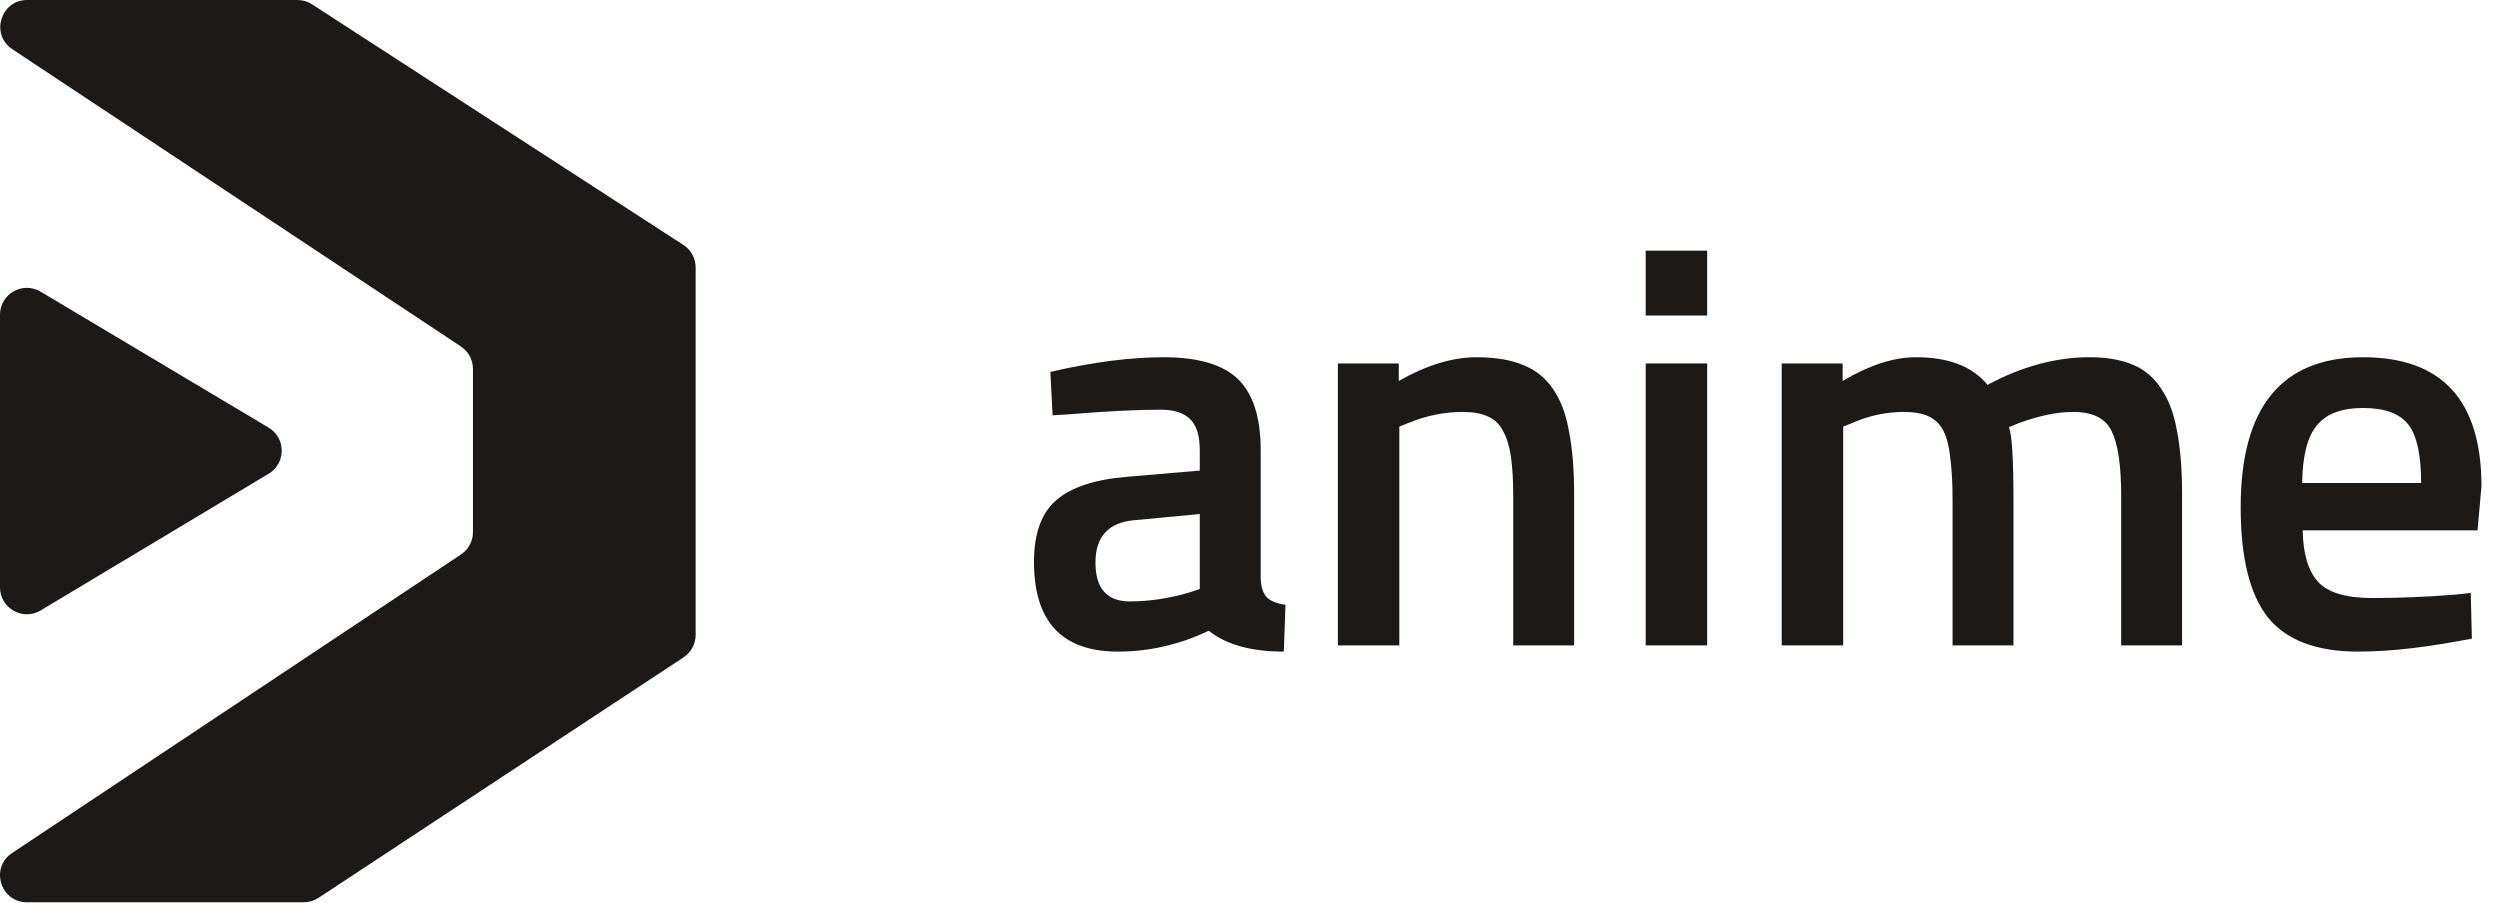
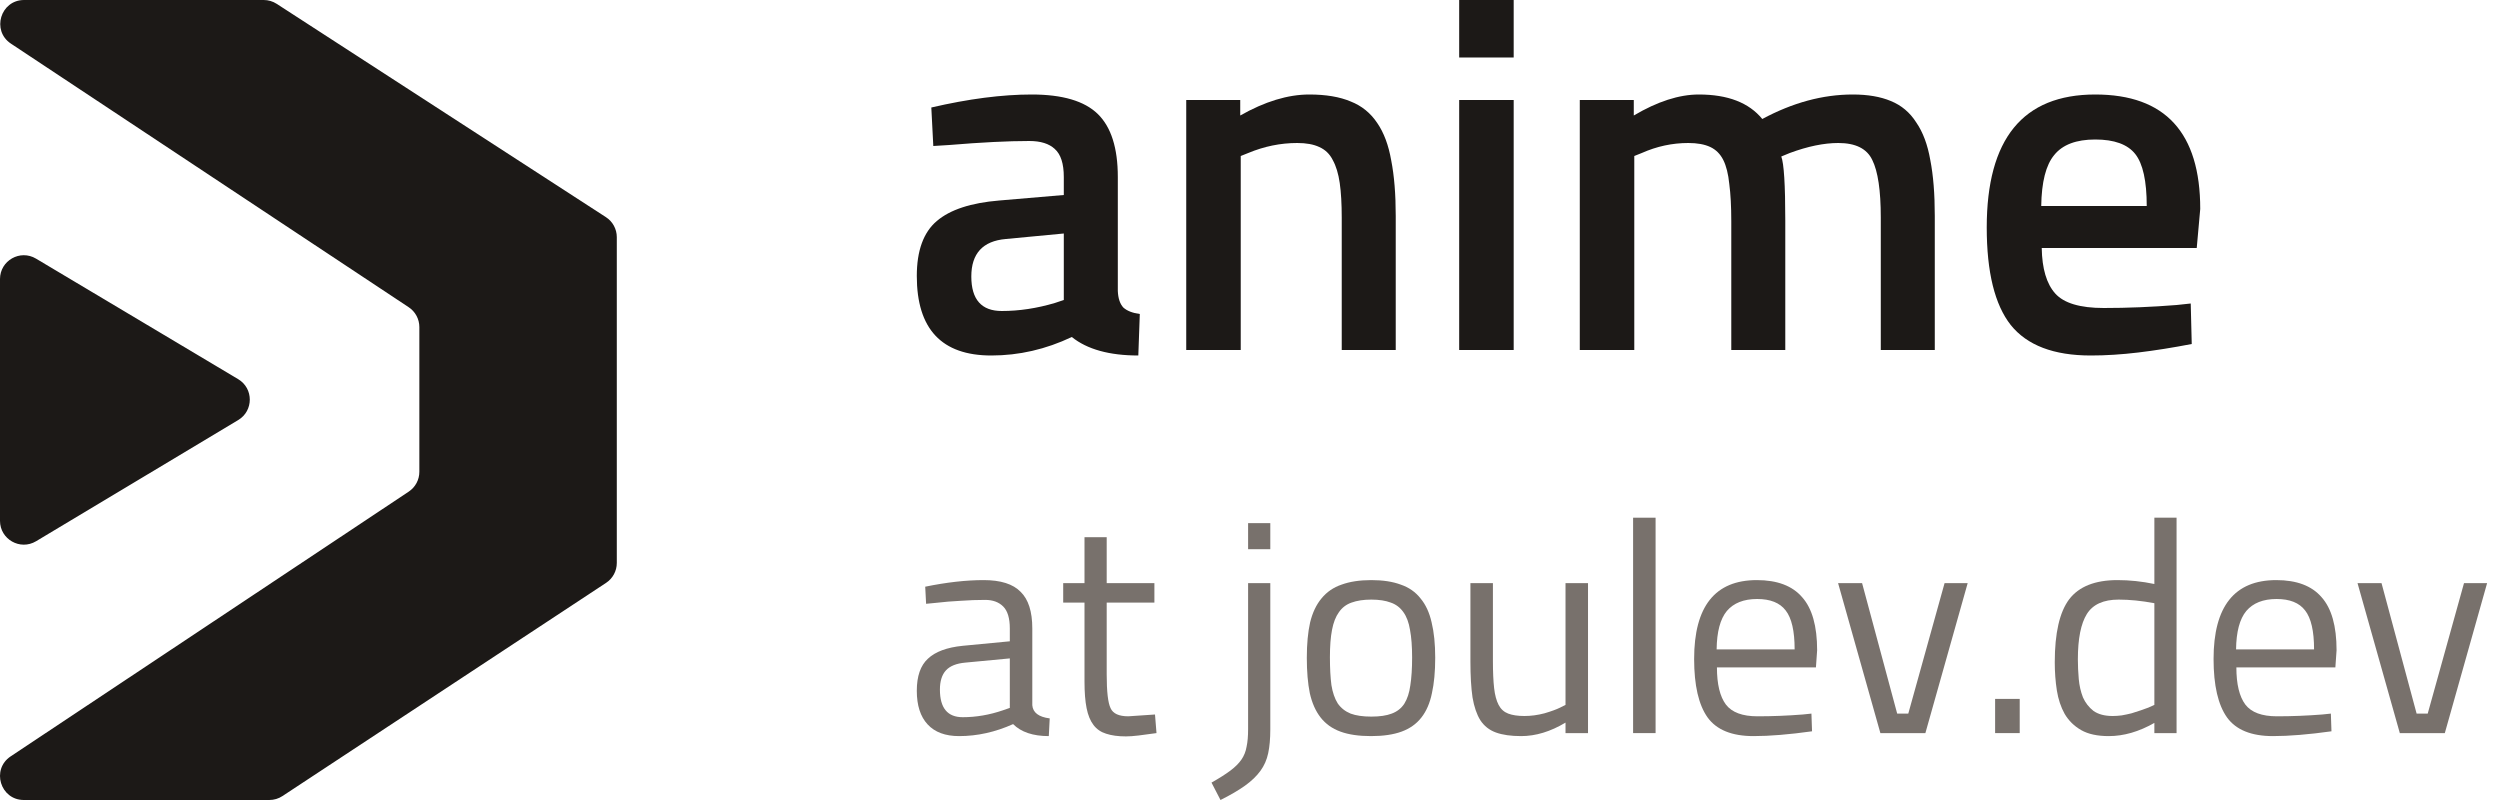
- <svg xmlns="http://www.w3.org/2000/svg" width="133" height="48" viewBox="0 0 133 48" fill="none">
+ <svg xmlns="http://www.w3.org/2000/svg" width="150" height="48" viewBox="0 0 150 48" fill="none">
  <path d="M2.163 32.475C1.211 33.045 4.46666e-08 32.359 4.46666e-08 31.249V16.744C4.46666e-08 15.635 1.208 14.949 2.16 15.517L14.291 22.75C15.219 23.303 15.22 24.647 14.294 25.202L2.163 32.475Z" fill="#1C1917" />
  <path d="M24.521 18.433C24.921 18.698 25.161 19.145 25.161 19.624V28.309C25.161 28.787 24.922 29.233 24.523 29.498L0.64 45.382C-0.538 46.165 0.017 48 1.431 48H16.161C16.441 48 16.714 47.918 16.947 47.764L36.366 34.971C36.767 34.707 37.008 34.258 37.008 33.778V14.229C37.008 13.745 36.763 13.293 36.357 13.03L16.601 0.23C16.37 0.08 16.1 -2.59446e-07 15.824 0L1.446 1.35319e-05C0.03 1.48641e-05 -0.523 1.838 0.657 2.619L24.521 18.433Z" fill="#1C1917" />
-   <path d="M67.069 23.955V30.795C67.088 31.235 67.198 31.565 67.398 31.785C67.618 31.985 67.948 32.115 68.388 32.175L68.299 34.665C66.558 34.665 65.228 34.295 64.308 33.555C62.748 34.295 61.139 34.665 59.478 34.665C56.498 34.665 55.008 33.075 55.008 29.895C55.008 28.375 55.408 27.275 56.209 26.595C57.008 25.915 58.258 25.505 59.959 25.365L63.828 25.035V23.955C63.828 23.155 63.648 22.595 63.288 22.275C62.949 21.955 62.438 21.795 61.758 21.795C61.118 21.795 60.398 21.815 59.599 21.855C58.798 21.895 57.919 21.955 56.959 22.035L55.998 22.095L55.879 19.785C58.118 19.265 60.129 19.005 61.908 19.005C63.748 19.005 65.069 19.395 65.868 20.175C66.668 20.955 67.069 22.215 67.069 23.955ZM63.828 27.345L60.349 27.675C58.968 27.795 58.279 28.545 58.279 29.925C58.279 31.305 58.889 31.995 60.108 31.995C61.148 31.995 62.209 31.835 63.288 31.515L63.828 31.335V27.345Z" fill="#1C1917" />
-   <path d="M74.444 22.695V34.335H71.174V19.335H74.414V20.265C75.894 19.425 77.274 19.005 78.554 19.005C79.554 19.005 80.384 19.145 81.044 19.425C81.704 19.685 82.234 20.115 82.634 20.715C83.034 21.295 83.314 22.045 83.474 22.965C83.654 23.885 83.744 24.995 83.744 26.295V34.335H80.504V26.385C80.504 25.565 80.464 24.875 80.384 24.315C80.304 23.755 80.164 23.295 79.964 22.935C79.784 22.575 79.514 22.315 79.154 22.155C78.814 21.995 78.374 21.915 77.834 21.915C76.834 21.915 75.854 22.115 74.894 22.515L74.444 22.695Z" fill="#1C1917" />
-   <path d="M90.821 34.335V19.335H87.551V34.335H90.821ZM90.821 16.785V13.335H87.551V16.785H90.821Z" fill="#1C1917" />
-   <path d="M98.057 22.695V34.335H94.787V19.335H98.027V20.265C99.447 19.425 100.747 19.005 101.927 19.005C103.667 19.005 104.937 19.495 105.737 20.475C107.557 19.495 109.367 19.005 111.167 19.005C112.067 19.005 112.827 19.135 113.447 19.395C114.087 19.655 114.597 20.085 114.977 20.685C115.377 21.265 115.657 22.015 115.817 22.935C115.997 23.855 116.087 24.975 116.087 26.295V34.335H112.847V26.385C112.847 24.765 112.677 23.615 112.337 22.935C112.017 22.255 111.337 21.915 110.297 21.915C109.437 21.915 108.467 22.115 107.387 22.515L106.877 22.725C107.037 23.145 107.117 24.425 107.117 26.565V34.335H103.877V26.625C103.877 25.725 103.837 24.975 103.757 24.375C103.697 23.775 103.577 23.295 103.397 22.935C103.217 22.575 102.957 22.315 102.617 22.155C102.277 21.995 101.837 21.915 101.297 21.915C100.337 21.915 99.407 22.115 98.507 22.515L98.057 22.695Z" fill="#1C1917" />
-   <path d="M130.604 31.635L131.444 31.545L131.504 33.975C130.364 34.195 129.294 34.365 128.294 34.485C127.294 34.605 126.344 34.665 125.444 34.665C123.224 34.665 121.624 34.055 120.644 32.835C119.684 31.615 119.204 29.665 119.204 26.985C119.204 21.665 121.374 19.005 125.714 19.005C129.914 19.005 132.014 21.295 132.014 25.875L131.804 28.215H122.504C122.524 29.455 122.794 30.365 123.314 30.945C123.834 31.525 124.804 31.815 126.224 31.815C127.644 31.815 129.104 31.755 130.604 31.635ZM122.474 25.695H128.804C128.804 24.195 128.574 23.155 128.114 22.575C127.654 21.995 126.854 21.705 125.714 21.705C124.574 21.705 123.754 22.015 123.254 22.635C122.754 23.235 122.494 24.255 122.474 25.695Z" fill="#1C1917" />
+   <path d="M67.069 10.62V17.46C67.088 17.9 67.198 18.23 67.398 18.45C67.618 18.65 67.948 18.78 68.388 18.84L68.299 21.33C66.558 21.33 65.228 20.96 64.308 20.22C62.748 20.96 61.139 21.33 59.478 21.33C56.498 21.33 55.008 19.74 55.008 16.56C55.008 15.04 55.408 13.94 56.209 13.26C57.008 12.58 58.258 12.17 59.959 12.03L63.828 11.7V10.62C63.828 9.82 63.648 9.26 63.288 8.94C62.949 8.62 62.438 8.46 61.758 8.46C61.118 8.46 60.398 8.48 59.599 8.52C58.798 8.56 57.919 8.62 56.959 8.7L55.998 8.76L55.879 6.45C58.118 5.93 60.129 5.67 61.908 5.67C63.748 5.67 65.069 6.06 65.868 6.84C66.668 7.62 67.069 8.88 67.069 10.62ZM63.828 14.01L60.349 14.34C58.968 14.46 58.279 15.21 58.279 16.59C58.279 17.97 58.889 18.66 60.108 18.66C61.148 18.66 62.209 18.5 63.288 18.18L63.828 18V14.01Z" fill="#1C1917" />
+   <path d="M74.444 9.36V21H71.174V6H74.414V6.93C75.894 6.09 77.274 5.67 78.554 5.67C79.554 5.67 80.384 5.81 81.044 6.09C81.704 6.35 82.234 6.78 82.634 7.38C83.034 7.96 83.314 8.71 83.474 9.63C83.654 10.55 83.744 11.66 83.744 12.96V21H80.504V13.05C80.504 12.23 80.464 11.54 80.384 10.98C80.304 10.42 80.164 9.96 79.964 9.6C79.784 9.24 79.514 8.98 79.154 8.82C78.814 8.66 78.374 8.58 77.834 8.58C76.834 8.58 75.854 8.78 74.894 9.18L74.444 9.36Z" fill="#1C1917" />
+   <path d="M90.821 21V6H87.551V21H90.821ZM90.821 3.45V0H87.551V3.45H90.821Z" fill="#1C1917" />
+   <path d="M98.057 9.36V21H94.787V6H98.027V6.93C99.447 6.09 100.747 5.67 101.927 5.67C103.667 5.67 104.937 6.16 105.737 7.14C107.557 6.16 109.367 5.67 111.167 5.67C112.067 5.67 112.827 5.8 113.447 6.06C114.087 6.32 114.597 6.75 114.977 7.35C115.377 7.93 115.657 8.68 115.817 9.6C115.997 10.52 116.087 11.64 116.087 12.96V21H112.847V13.05C112.847 11.43 112.677 10.28 112.337 9.6C112.017 8.92 111.337 8.58 110.297 8.58C109.437 8.58 108.467 8.78 107.387 9.18L106.877 9.39C107.037 9.81 107.117 11.09 107.117 13.23V21H103.877V13.29C103.877 12.39 103.837 11.64 103.757 11.04C103.697 10.44 103.577 9.96 103.397 9.6C103.217 9.24 102.957 8.98 102.617 8.82C102.277 8.66 101.837 8.58 101.297 8.58C100.337 8.58 99.407 8.78 98.507 9.18L98.057 9.36Z" fill="#1C1917" />
+   <path d="M130.604 18.3L131.444 18.21L131.504 20.64C130.364 20.86 129.294 21.03 128.294 21.15C127.294 21.27 126.344 21.33 125.444 21.33C123.224 21.33 121.624 20.72 120.644 19.5C119.684 18.28 119.204 16.33 119.204 13.65C119.204 8.33 121.374 5.67 125.714 5.67C129.914 5.67 132.014 7.96 132.014 12.54L131.804 14.88H122.504C122.524 16.12 122.794 17.03 123.314 17.61C123.834 18.19 124.804 18.48 126.224 18.48C127.644 18.48 129.104 18.42 130.604 18.3ZM122.474 12.36H128.804C128.804 10.86 128.574 9.82 128.114 9.24C127.654 8.66 126.854 8.37 125.714 8.37C124.574 8.37 123.754 8.68 123.254 9.3C122.754 9.9 122.494 10.92 122.474 12.36Z" fill="#1C1917" />
+   <path d="M61.938 37.704V42.312C61.974 42.756 62.322 43.02 62.983 43.104L62.928 44.166C61.98 44.166 61.267 43.926 60.786 43.446C59.718 43.926 58.639 44.166 57.547 44.166C56.718 44.166 56.089 43.932 55.657 43.464C55.224 42.996 55.008 42.324 55.008 41.448C55.008 40.572 55.23 39.93 55.675 39.522C56.118 39.102 56.815 38.844 57.763 38.748L60.589 38.478V37.704C60.589 37.092 60.456 36.654 60.193 36.39C59.928 36.126 59.569 35.994 59.112 35.994C58.633 35.994 58.141 36.012 57.636 36.048C57.145 36.072 56.641 36.114 56.124 36.174L55.566 36.228L55.513 35.202C56.797 34.938 57.967 34.806 59.023 34.806C60.042 34.806 60.781 35.04 61.236 35.508C61.705 35.964 61.938 36.696 61.938 37.704ZM56.395 41.376C56.395 42.48 56.85 43.032 57.763 43.032C58.566 43.032 59.37 42.894 60.175 42.618L60.589 42.474V39.504L57.925 39.756C57.385 39.804 56.995 39.96 56.755 40.224C56.514 40.488 56.395 40.872 56.395 41.376Z" fill="#78716C" />
+   <path d="M69.264 34.986V36.156H66.402V40.458C66.402 41.502 66.48 42.18 66.636 42.492C66.78 42.816 67.134 42.978 67.698 42.978L69.3 42.87L69.39 43.986C68.982 44.046 68.622 44.094 68.31 44.13C68.01 44.166 67.758 44.184 67.554 44.184C67.086 44.184 66.69 44.13 66.366 44.022C66.054 43.926 65.802 43.752 65.61 43.5C65.418 43.248 65.28 42.912 65.196 42.492C65.112 42.072 65.07 41.538 65.07 40.89V36.156H63.792V34.986H65.07V32.232H66.402V34.986H69.264Z" fill="#78716C" />
+   <path d="M74.886 43.752V34.986H76.218V43.77C76.218 44.322 76.176 44.796 76.092 45.192C76.008 45.588 75.852 45.942 75.624 46.254C75.396 46.566 75.09 46.86 74.706 47.136C74.322 47.412 73.83 47.7 73.23 48L72.69 46.956C73.158 46.692 73.536 46.452 73.824 46.236C74.112 46.02 74.334 45.798 74.49 45.57C74.646 45.342 74.748 45.084 74.796 44.796C74.856 44.52 74.886 44.172 74.886 43.752ZM76.218 32.952H74.886V31.386H76.218V32.952Z" fill="#78716C" />
+   <path d="M78.409 39.468C78.409 38.64 78.475 37.932 78.607 37.344C78.751 36.756 78.979 36.276 79.291 35.904C79.603 35.52 80.005 35.244 80.497 35.076C80.989 34.896 81.583 34.806 82.279 34.806C82.975 34.806 83.563 34.896 84.043 35.076C84.535 35.244 84.931 35.52 85.231 35.904C85.543 36.276 85.765 36.756 85.897 37.344C86.041 37.932 86.113 38.64 86.113 39.468C86.113 40.296 86.047 41.004 85.915 41.592C85.795 42.18 85.585 42.666 85.285 43.05C84.985 43.434 84.589 43.716 84.097 43.896C83.605 44.076 82.993 44.166 82.261 44.166C81.529 44.166 80.917 44.076 80.425 43.896C79.933 43.716 79.537 43.434 79.237 43.05C78.937 42.666 78.721 42.18 78.589 41.592C78.469 41.004 78.409 40.296 78.409 39.468ZM79.795 39.432C79.795 40.092 79.825 40.65 79.885 41.106C79.957 41.55 80.083 41.916 80.263 42.204C80.455 42.48 80.713 42.684 81.037 42.816C81.361 42.936 81.775 42.996 82.279 42.996C82.783 42.996 83.191 42.936 83.503 42.816C83.827 42.696 84.079 42.498 84.259 42.222C84.439 41.934 84.559 41.568 84.619 41.124C84.691 40.668 84.727 40.11 84.727 39.45C84.727 38.79 84.685 38.238 84.601 37.794C84.529 37.35 84.397 36.996 84.205 36.732C84.013 36.456 83.761 36.264 83.449 36.156C83.137 36.036 82.747 35.976 82.279 35.976C81.811 35.976 81.415 36.036 81.091 36.156C80.779 36.264 80.527 36.456 80.335 36.732C80.143 36.996 80.005 37.35 79.921 37.794C79.837 38.226 79.795 38.772 79.795 39.432Z" fill="#78716C" />
+   <path d="M93.931 42.294V34.986H95.281V43.986H93.931V43.356C93.031 43.896 92.143 44.166 91.267 44.166C90.655 44.166 90.151 44.094 89.755 43.95C89.359 43.806 89.047 43.56 88.819 43.212C88.603 42.864 88.447 42.408 88.351 41.844C88.267 41.268 88.225 40.548 88.225 39.684V34.986H89.575V39.666C89.575 40.314 89.599 40.854 89.647 41.286C89.695 41.706 89.785 42.042 89.917 42.294C90.049 42.546 90.241 42.72 90.493 42.816C90.745 42.912 91.069 42.96 91.465 42.96C91.861 42.96 92.263 42.906 92.671 42.798C93.079 42.678 93.391 42.564 93.607 42.456L93.931 42.294Z" fill="#78716C" />
+   <path d="M99.335 43.986V31.062H97.986V43.986H99.335Z" fill="#78716C" />
+   <path d="M108.164 42.87L108.686 42.816L108.722 43.878C108.038 43.974 107.402 44.046 106.814 44.094C106.238 44.142 105.704 44.166 105.212 44.166C103.916 44.166 102.998 43.794 102.458 43.05C101.918 42.294 101.648 41.124 101.648 39.54C101.648 36.384 102.902 34.806 105.41 34.806C106.634 34.806 107.54 35.148 108.128 35.832C108.728 36.504 109.028 37.566 109.028 39.018L108.956 40.044H103.016C103.016 41.052 103.196 41.796 103.556 42.276C103.916 42.744 104.546 42.978 105.446 42.978C106.346 42.978 107.252 42.942 108.164 42.87ZM102.998 38.964H107.678C107.678 37.86 107.498 37.08 107.138 36.624C106.79 36.168 106.22 35.94 105.428 35.94C104.624 35.94 104.018 36.18 103.61 36.66C103.214 37.14 103.01 37.908 102.998 38.964Z" fill="#78716C" />
+   <path d="M112.823 43.986H115.523L118.061 34.986H116.675L114.497 42.816H113.831L111.725 34.986H110.285L112.823 43.986Z" fill="#78716C" />
+   <path d="M121.183 43.986V41.934H119.707V43.986H121.183Z" fill="#78716C" />
+   <path d="M129.262 31.062H130.594V43.986H129.262V43.374C128.338 43.902 127.426 44.166 126.526 44.166C125.842 44.166 125.29 44.046 124.87 43.806C124.45 43.566 124.12 43.242 123.88 42.834C123.652 42.426 123.496 41.958 123.412 41.43C123.328 40.89 123.286 40.326 123.286 39.738C123.286 37.986 123.574 36.726 124.15 35.958C124.738 35.19 125.704 34.806 127.048 34.806C127.78 34.806 128.518 34.884 129.262 35.04V31.062ZM126.76 42.96C126.928 42.96 127.108 42.948 127.3 42.924C127.504 42.888 127.702 42.846 127.894 42.798C128.098 42.738 128.284 42.678 128.452 42.618C128.632 42.558 128.782 42.504 128.902 42.456L129.262 42.294V36.192C128.494 36.048 127.78 35.976 127.12 35.976C126.208 35.976 125.572 36.264 125.212 36.84C124.852 37.416 124.672 38.322 124.672 39.558C124.672 39.942 124.69 40.338 124.726 40.746C124.762 41.142 124.846 41.508 124.978 41.844C125.122 42.168 125.332 42.438 125.608 42.654C125.896 42.858 126.28 42.96 126.76 42.96Z" fill="#78716C" />
+   <path d="M139.33 42.87L139.852 42.816L139.888 43.878C139.204 43.974 138.568 44.046 137.98 44.094C137.404 44.142 136.87 44.166 136.378 44.166C135.082 44.166 134.164 43.794 133.624 43.05C133.084 42.294 132.814 41.124 132.814 39.54C132.814 36.384 134.068 34.806 136.576 34.806C137.8 34.806 138.706 35.148 139.294 35.832C139.894 36.504 140.194 37.566 140.194 39.018L140.122 40.044H134.182C134.182 41.052 134.362 41.796 134.722 42.276C135.082 42.744 135.712 42.978 136.612 42.978C137.512 42.978 138.418 42.942 139.33 42.87ZM134.164 38.964H138.844C138.844 37.86 138.664 37.08 138.304 36.624C137.956 36.168 137.386 35.94 136.594 35.94C135.79 35.94 135.184 36.18 134.776 36.66C134.38 37.14 134.176 37.908 134.164 38.964Z" fill="#78716C" />
+   <path d="M143.989 43.986H146.689L149.227 34.986H147.841L145.663 42.816H144.997L142.891 34.986H141.451L143.989 43.986Z" fill="#78716C" />
</svg>
